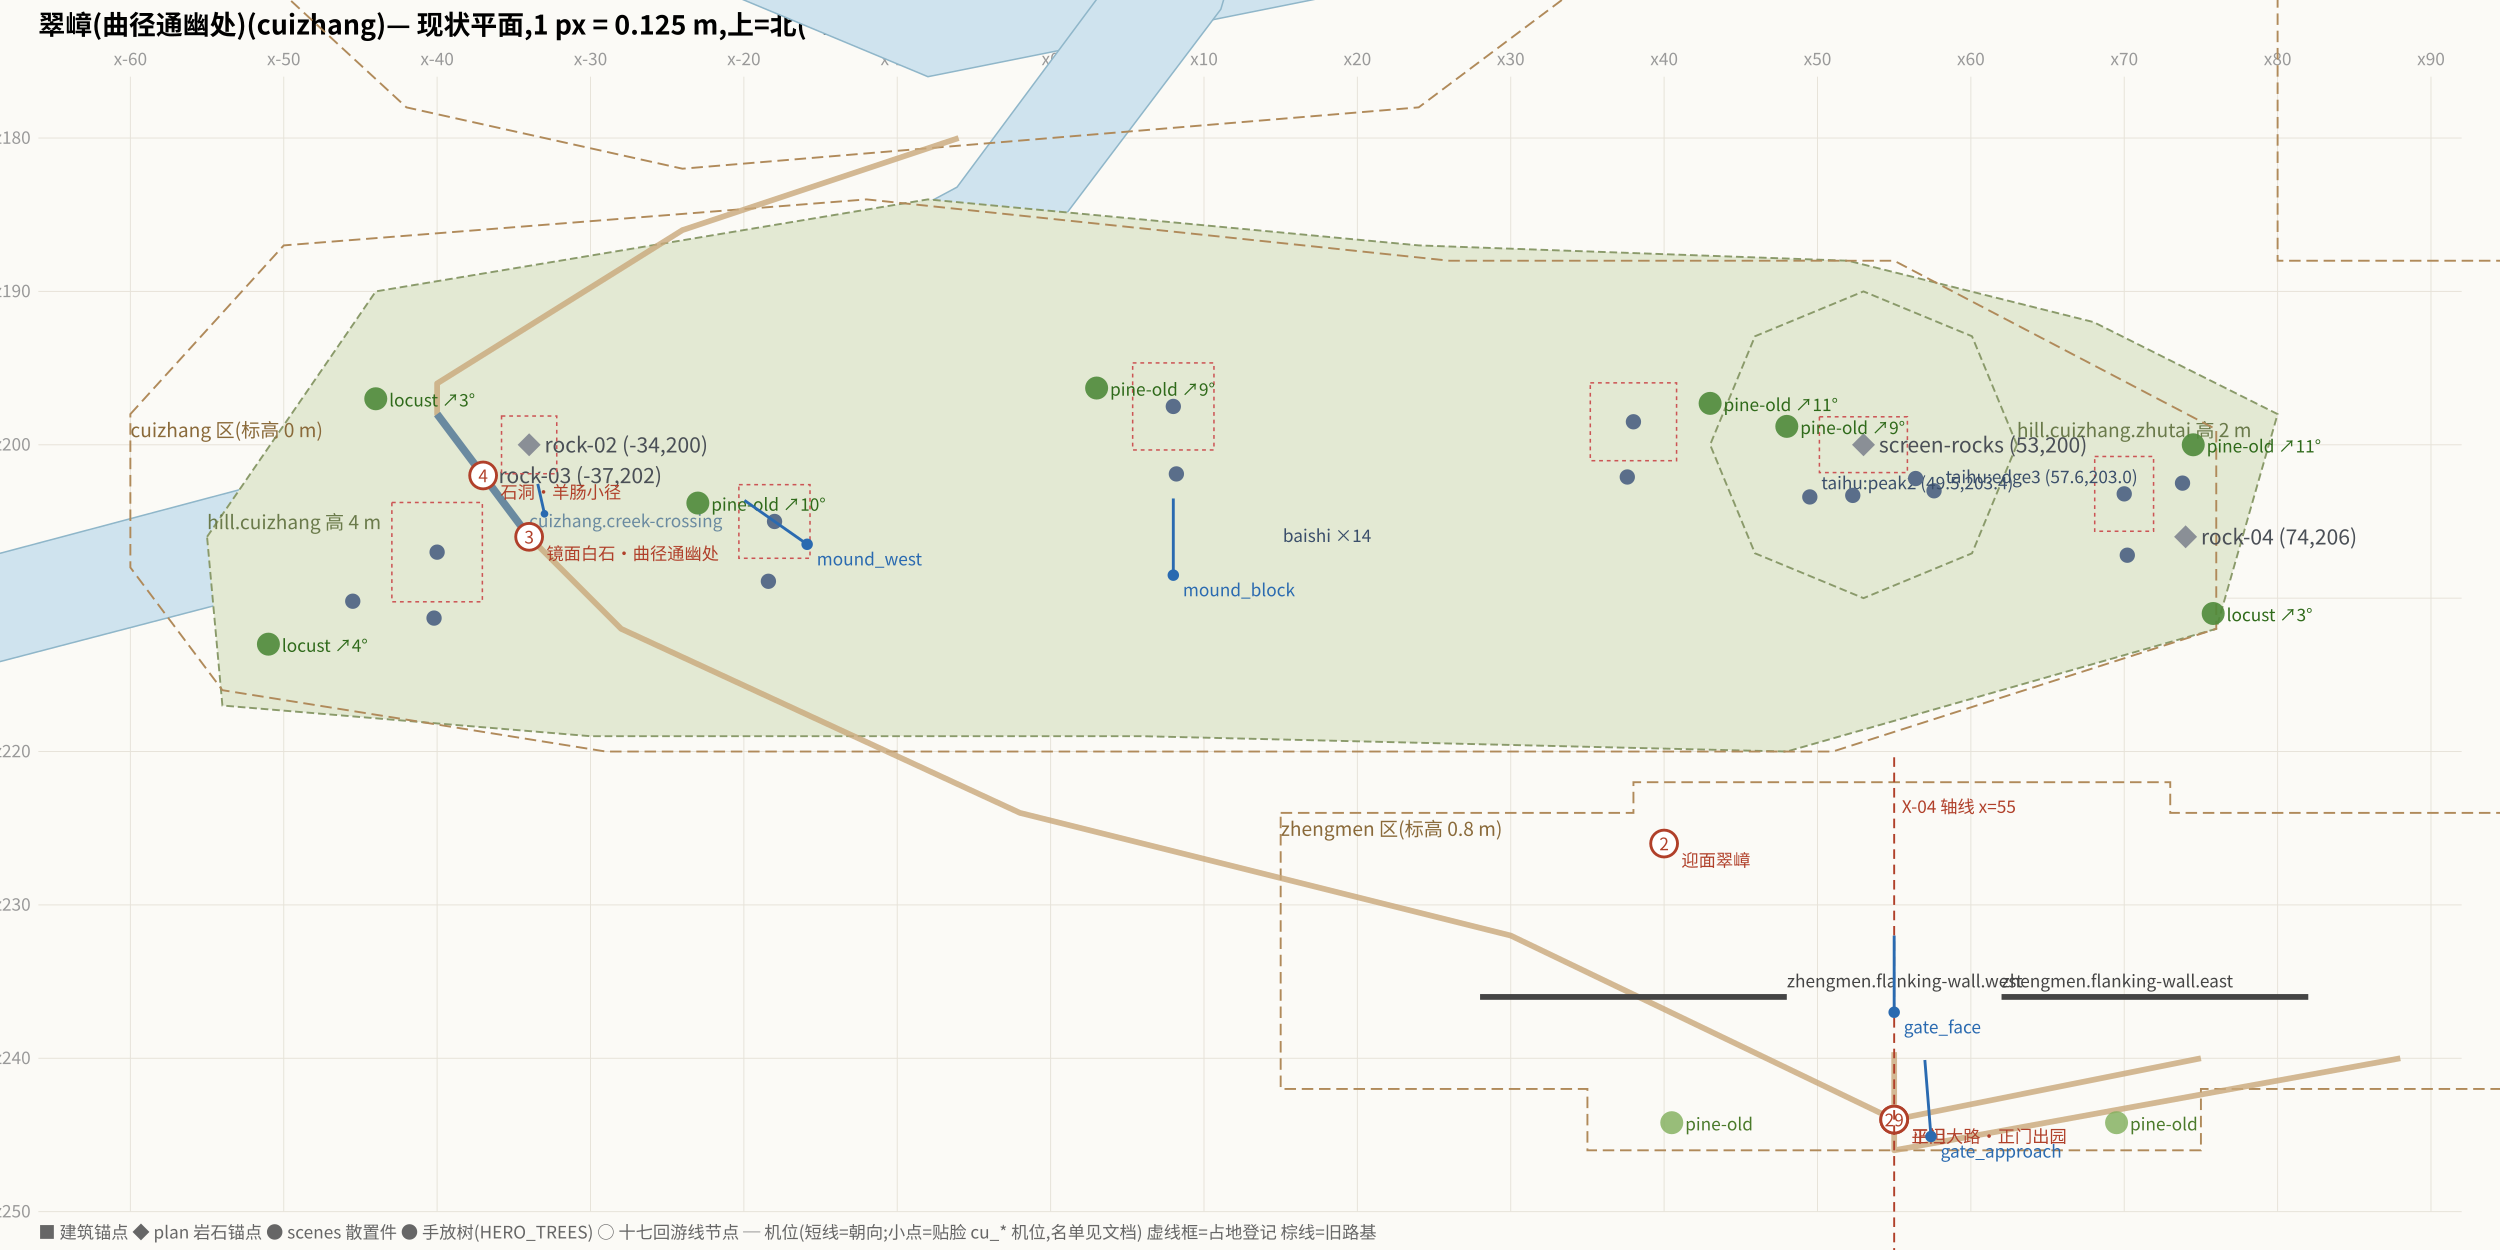
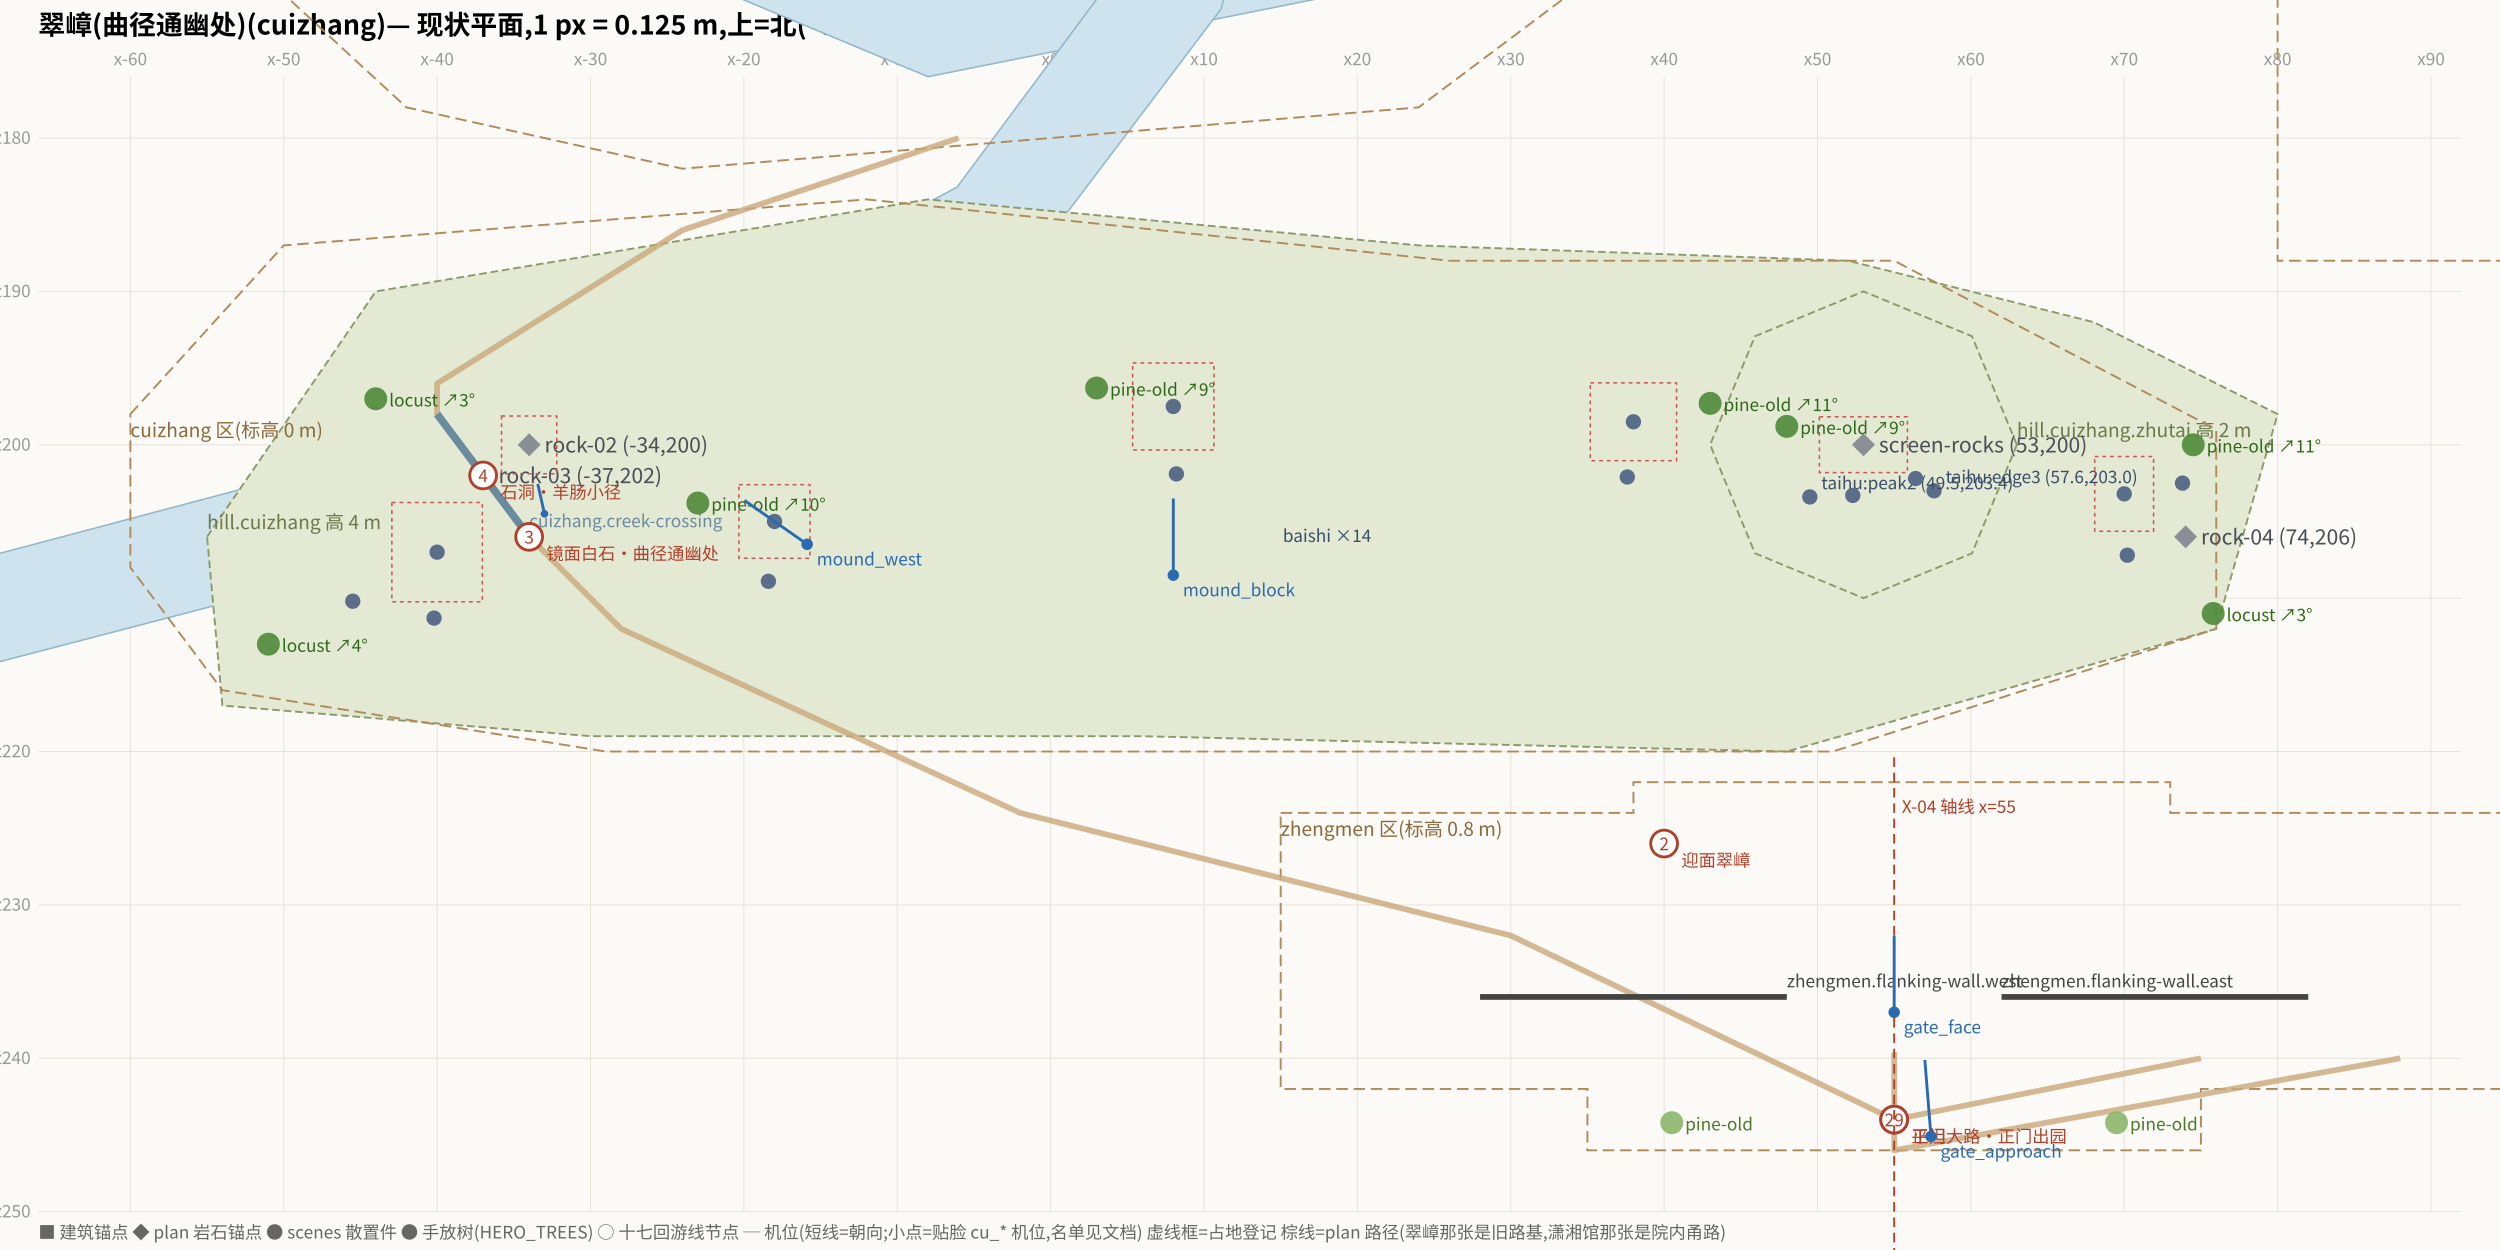
<svg xmlns="http://www.w3.org/2000/svg" width="1304" height="652" viewBox="-20 -40 1304 652" font-family="'PingFang SC','Noto Sans CJK SC',sans-serif" font-size="11">
  <rect x="-20" y="-40" width="1304" height="652" fill="#fbfaf6" />
  <text x="0" y="-22" font-size="14" font-weight="bold">翠嶂(曲径通幽处)(cuizhang)— 现状平面,1 px = 0.125 m,上=北(−Z)</text>
  <line x1="48.0" y1="0" x2="48.0" y2="592" stroke="#e6e2d8" stroke-width="0.5" />
  <text x="48.0" y="-6" fill="#999" font-size="9" text-anchor="middle">x-60</text>
  <line x1="128.0" y1="0" x2="128.0" y2="592" stroke="#e6e2d8" stroke-width="0.5" />
  <text x="128.0" y="-6" fill="#999" font-size="9" text-anchor="middle">x-50</text>
  <line x1="208.0" y1="0" x2="208.0" y2="592" stroke="#e6e2d8" stroke-width="0.5" />
  <text x="208.0" y="-6" fill="#999" font-size="9" text-anchor="middle">x-40</text>
  <line x1="288.0" y1="0" x2="288.0" y2="592" stroke="#e6e2d8" stroke-width="0.5" />
  <text x="288.0" y="-6" fill="#999" font-size="9" text-anchor="middle">x-30</text>
  <line x1="368.0" y1="0" x2="368.0" y2="592" stroke="#e6e2d8" stroke-width="0.5" />
  <text x="368.0" y="-6" fill="#999" font-size="9" text-anchor="middle">x-20</text>
  <line x1="448.0" y1="0" x2="448.0" y2="592" stroke="#e6e2d8" stroke-width="0.5" />
  <text x="448.0" y="-6" fill="#999" font-size="9" text-anchor="middle">x-10</text>
  <line x1="528.0" y1="0" x2="528.0" y2="592" stroke="#e6e2d8" stroke-width="0.5" />
  <text x="528.0" y="-6" fill="#999" font-size="9" text-anchor="middle">x0</text>
  <line x1="608.0" y1="0" x2="608.0" y2="592" stroke="#e6e2d8" stroke-width="0.5" />
  <text x="608.0" y="-6" fill="#999" font-size="9" text-anchor="middle">x10</text>
  <line x1="688.0" y1="0" x2="688.0" y2="592" stroke="#e6e2d8" stroke-width="0.5" />
  <text x="688.0" y="-6" fill="#999" font-size="9" text-anchor="middle">x20</text>
  <line x1="768.0" y1="0" x2="768.0" y2="592" stroke="#e6e2d8" stroke-width="0.5" />
  <text x="768.0" y="-6" fill="#999" font-size="9" text-anchor="middle">x30</text>
  <line x1="848.0" y1="0" x2="848.0" y2="592" stroke="#e6e2d8" stroke-width="0.5" />
  <text x="848.0" y="-6" fill="#999" font-size="9" text-anchor="middle">x40</text>
  <line x1="928.0" y1="0" x2="928.0" y2="592" stroke="#e6e2d8" stroke-width="0.5" />
  <text x="928.0" y="-6" fill="#999" font-size="9" text-anchor="middle">x50</text>
  <line x1="1008.0" y1="0" x2="1008.0" y2="592" stroke="#e6e2d8" stroke-width="0.5" />
  <text x="1008.0" y="-6" fill="#999" font-size="9" text-anchor="middle">x60</text>
  <line x1="1088.0" y1="0" x2="1088.0" y2="592" stroke="#e6e2d8" stroke-width="0.5" />
  <text x="1088.0" y="-6" fill="#999" font-size="9" text-anchor="middle">x70</text>
  <line x1="1168.0" y1="0" x2="1168.0" y2="592" stroke="#e6e2d8" stroke-width="0.5" />
  <text x="1168.0" y="-6" fill="#999" font-size="9" text-anchor="middle">x80</text>
  <line x1="1248.0" y1="0" x2="1248.0" y2="592" stroke="#e6e2d8" stroke-width="0.5" />
  <text x="1248.0" y="-6" fill="#999" font-size="9" text-anchor="middle">x90</text>
  <line x1="0" y1="32.0" x2="1264" y2="32.0" stroke="#e6e2d8" stroke-width="0.5" />
  <text x="-4" y="35" fill="#999" font-size="9" text-anchor="end">z180</text>
  <line x1="0" y1="112.0" x2="1264" y2="112.0" stroke="#e6e2d8" stroke-width="0.5" />
  <text x="-4" y="115" fill="#999" font-size="9" text-anchor="end">z190</text>
  <line x1="0" y1="192.0" x2="1264" y2="192.0" stroke="#e6e2d8" stroke-width="0.5" />
  <text x="-4" y="195" fill="#999" font-size="9" text-anchor="end">z200</text>
  <line x1="0" y1="272.0" x2="1264" y2="272.0" stroke="#e6e2d8" stroke-width="0.5" />
  <text x="-4" y="275" fill="#999" font-size="9" text-anchor="end">z210</text>
  <line x1="0" y1="352.0" x2="1264" y2="352.0" stroke="#e6e2d8" stroke-width="0.5" />
  <text x="-4" y="355" fill="#999" font-size="9" text-anchor="end">z220</text>
  <line x1="0" y1="432.0" x2="1264" y2="432.0" stroke="#e6e2d8" stroke-width="0.5" />
  <text x="-4" y="435" fill="#999" font-size="9" text-anchor="end">z230</text>
  <line x1="0" y1="512.0" x2="1264" y2="512.0" stroke="#e6e2d8" stroke-width="0.5" />
  <text x="-4" y="515" fill="#999" font-size="9" text-anchor="end">z240</text>
  <line x1="0" y1="592.0" x2="1264" y2="592.0" stroke="#e6e2d8" stroke-width="0.5" />
  <text x="-4" y="595" fill="#999" font-size="9" text-anchor="end">z250</text>
  <polygon points="-496.0,-1872.0 -336.0,-2112.0 -48.0,-2208.0 224.0,-2176.0 480.0,-2032.0 736.0,-2144.0 1056.0,-2192.0 1360.0,-2112.0 1584.0,-1920.0 1632.0,-1680.0 1392.0,-1600.0 1088.0,-1680.0 768.0,-1616.0 496.0,-1744.0 208.0,-1680.0 -96.0,-1648.0 -368.0,-1680.0 -496.0,-1872.0" fill="#cfe3ee" stroke="#8fb6c9" stroke-width="0.8" />
  <polygon points="208.0,-288.0 288.0,-416.0 544.0,-448.0 736.0,-384.0 784.0,-208.0 704.0,-48.0 464.0,0.0 272.0,-80.0 208.0,-288.0" fill="#cfe3ee" stroke="#8fb6c9" stroke-width="0.8" />
  <polygon points="1568.0,-1328.0 1744.0,-1408.0 1968.0,-1376.0 2112.0,-1232.0 2096.0,-1056.0 1904.0,-960.0 1664.0,-992.0 1552.0,-1136.0 1568.0,-1328.0" fill="#cfe3ee" stroke="#8fb6c9" stroke-width="0.8" />
  <polygon points="2104.8,-3224.8 2049.6,-2941.6 1951.2,-2696.8 1796.8,-2520.0 1556.8,-2430.4 1304.0,-2400.0 1013.6,-2432.0 718.4,-2464.0 468.8,-2414.4 231.2,-2344.8 121.6,-2204.8 198.4,-2147.2 280.8,-2263.2 491.2,-2321.6 721.6,-2368.0 1002.4,-2336.0 1304.0,-2304.0 1579.2,-2337.6 1851.2,-2440.0 2032.8,-2647.2 2142.4,-2914.4 2199.2,-3207.2 2104.8,-3224.8" fill="#cfe3ee" stroke="#8fb6c9" stroke-width="0.8" />
  <polygon points="-468.0,-1830.4 -684.8,-1896.0 -910.4,-1861.6 -1085.6,-1738.4 -1175.2,-1560.8 -1175.2,-1353.6 -1109.6,-1137.6 -1012.8,-928.0 -925.6,-722.4 -863.2,-519.2 -840.0,-346.4 -760.0,-357.6 -784.8,-536.8 -850.4,-749.6 -939.2,-960.0 -1034.4,-1166.4 -1096.8,-1366.4 -1096.8,-1543.2 -1026.4,-1685.6 -881.6,-1786.4 -691.2,-1816.0 -492.0,-1753.6 -468.0,-1830.4" fill="#cfe3ee" stroke="#8fb6c9" stroke-width="0.8" />
  <polygon points="-826.4,-343.2 -752.8,-114.4 -594.4,84.8 -346.4,242.4 -31.2,308.0 281.6,226.4 512.8,102.4 616.8,-35.2 669.6,-215.2 992.8,-244.0 1262.4,-228.0 1501.6,-212.0 1682.4,-199.2 1807.2,-50.4 1876.8,168.0 1924.0,354.4 1901.6,406.4 1954.4,425.6 1980.0,349.6 1931.2,152.0 1856.8,-77.6 1709.6,-248.8 1506.4,-268.0 1265.6,-284.0 991.2,-300.0 642.4,-264.8 567.2,-60.8 479.2,57.6 262.4,173.6 -32.8,252.0 -325.6,189.6 -557.6,43.2 -703.2,-141.6 -773.6,-360.8 -826.4,-343.2" fill="#cfe3ee" stroke="#8fb6c9" stroke-width="0.8" />
  <polygon points="-577.1,-861.0 -450.3,-813.4 -411.1,-735.0 -395.2,-655.7 -395.2,-567.6 -378.9,-494.4 -346.3,-461.7 -341.7,-466.3 -373.1,-497.6 -388.8,-568.4 -388.8,-656.3 -404.9,-737.0 -445.7,-818.6 -574.9,-867.0 -577.1,-861.0" fill="#cfe3ee" stroke="#8fb6c9" stroke-width="0.8" />
  <polygon points="-675.2,-2132.0 -636.8,-2132.0 -636.8,-1848.0 -675.2,-1848.0 -675.2,-2132.0" fill="#cfe3ee" stroke="#8fb6c9" stroke-width="0.8" />
  <polygon points="88.0,240.0 176.0,112.0 464.0,64.0 720.0,88.0 944.0,96.0 1072.0,128.0 1168.0,176.0 1136.0,288.0 912.0,352.0 576.0,344.0 288.0,344.0 96.0,328.0 88.0,240.0" fill="#e3e9d3" stroke="#8a9a6a" stroke-width="1" stroke-dasharray="4 2" />
  <text x="88.0" y="236" fill="#6a7a4a" font-size="10">hill.cuizhang 高 4 m</text>
  <polygon points="1032.0,192.0 1008.6,248.6 952.0,272.0 895.4,248.6 872.0,192.0 895.4,135.4 952.0,112.0 1008.6,135.4 1032.0,192.0" fill="#e3e9d3" stroke="#8a9a6a" stroke-width="1" stroke-dasharray="4 2" />
  <text x="1032.0" y="188" fill="#6a7a4a" font-size="10">hill.cuizhang.zhutai 高 2 m</text>
  <polygon points="-1272.0,-3008.0 -1136.0,-3232.0 -832.0,-3312.0 -480.0,-3296.0 -208.0,-3200.0 -32.0,-3008.0 -80.0,-2816.0 -336.0,-2704.0 -688.0,-2688.0 -1008.0,-2752.0 -1216.0,-2848.0 -1272.0,-3008.0" fill="#e3e9d3" stroke="#8a9a6a" stroke-width="1" stroke-dasharray="4 2" />
  <text x="-1272.0" y="-3012" fill="#6a7a4a" font-size="10">hill.dazhushan 高 26 m</text>
  <polygon points="-952.0,-1152.0 -832.0,-1280.0 -592.0,-1328.0 -368.0,-1296.0 -232.0,-1184.0 -272.0,-1040.0 -496.0,-968.0 -736.0,-984.0 -896.0,-1040.0 -952.0,-1152.0" fill="#e3e9d3" stroke="#8a9a6a" stroke-width="1" stroke-dasharray="4 2" />
  <text x="-952.0" y="-1156" fill="#6a7a4a" font-size="10">hill.qingshan 高 14 m</text>
  <polygon points="1688.0,-816.0 1744.0,-992.0 1936.0,-1048.0 2160.0,-1008.0 2336.0,-864.0 2384.0,-608.0 2320.0,-400.0 2112.0,-288.0 1872.0,-336.0 1728.0,-512.0 1688.0,-816.0" fill="#e3e9d3" stroke="#8a9a6a" stroke-width="1" stroke-dasharray="4 2" />
  <text x="1688.0" y="-820" fill="#6a7a4a" font-size="10">hill.tubi 高 18 m</text>
  <polygon points="-96.0,-2624.0 64.0,-2720.0 288.0,-2712.0 432.0,-2624.0 416.0,-2480.0 240.0,-2432.0 32.0,-2456.0 -96.0,-2624.0" fill="#e3e9d3" stroke="#8a9a6a" stroke-width="1" stroke-dasharray="4 2" />
  <text x="-96.0" y="-2628" fill="#6a7a4a" font-size="10">hill.huaxu 高 12 m</text>
  <polygon points="-1296.0,-1472.0 -1120.0,-1520.0 -960.0,-1472.0 -928.0,-1360.0 -1040.0,-1280.0 -1216.0,-1296.0 -1296.0,-1472.0" fill="#e3e9d3" stroke="#8a9a6a" stroke-width="1" stroke-dasharray="4 2" />
  <text x="-1296.0" y="-1476" fill="#6a7a4a" font-size="10">hill.daoxiang-slope 高 7 m</text>
  <polygon points="648.0,384.0 832.0,384.0 832.0,368.0 1112.0,368.0 1112.0,384.0 1288.0,384.0 1288.0,528.0 1128.0,528.0 1128.0,560.0 808.0,560.0 808.0,528.0 648.0,528.0 648.0,384.0" fill="none" stroke="#b08a5a" stroke-width="1" stroke-dasharray="6 3" />
  <text x="648.03" y="396" fill="#8a6a3a" font-size="10">zhengmen 区(标高 0.8 m)</text>
  <polygon points="48.0,176.0 128.0,88.0 432.0,64.0 736.0,96.0 968.0,96.0 1136.0,184.0 1136.0,288.0 936.0,352.0 296.0,352.0 96.0,320.0 48.0,256.0 48.0,176.0" fill="none" stroke="#b08a5a" stroke-width="1" stroke-dasharray="6 3" />
  <text x="48.03" y="188" fill="#8a6a3a" font-size="10">cuizhang 区(标高 0 m)</text>
  <polygon points="88.0,-288.0 128.0,-456.0 288.0,-480.0 648.0,-480.0 848.0,-384.0 848.0,-80.0 720.0,16.0 336.0,48.0 192.0,16.0 88.0,-80.0 88.0,-288.0" fill="none" stroke="#b08a5a" stroke-width="1" stroke-dasharray="6 3" />
  <text x="88.03" y="-276" fill="#8a6a3a" font-size="10">qinfang_ting_qiao 区(标高 0.4 m)</text>
  <polygon points="1168.0,-128.0 1336.0,-128.0 1336.0,-176.0 1632.0,-176.0 1632.0,-128.0 1792.0,-128.0 1792.0,80.0 1640.0,80.0 1640.0,128.0 1304.0,128.0 1304.0,96.0 1168.0,96.0 1168.0,-128.0" fill="none" stroke="#b08a5a" stroke-width="1" stroke-dasharray="6 3" />
  <text x="1168.03" y="-116" fill="#8a6a3a" font-size="10">yihongyuan 区(标高 1 m)</text>
  <polyline points="968.0,544.0 768.0,448.0 512.0,384.0 304.0,288.0 256.0,240.0 232.0,208.0 208.0,176.0 208.0,160.0 336.0,80.0 480.0,32.0" fill="none" stroke="#c9a87a" stroke-width="3" stroke-linejoin="round" opacity="0.8" />
  <polyline points="1128.0,512.0 968.0,544.0" fill="none" stroke="#c9a87a" stroke-width="3" stroke-linejoin="round" opacity="0.8" />
  <polyline points="968.0,508.8 968.0,560.0 1232.0,512.0" fill="none" stroke="#c9a87a" stroke-width="3" stroke-linejoin="round" opacity="0.8" />
  <polyline points="912.0,480.0 752.0,480.0" fill="none" stroke="#444" stroke-width="3" />
  <text x="912.0" y="475" fill="#444" font-size="9">zhengmen.flanking-wall.west</text>
  <polyline points="1024.0,480.0 1184.0,480.0" fill="none" stroke="#444" stroke-width="3" />
  <text x="1024.0" y="475" fill="#444" font-size="9">zhengmen.flanking-wall.east</text>
  <polyline points="256.0,240.0 208.0,176.0" fill="none" stroke="#6a8aa0" stroke-width="4" />
  <text x="256.0" y="235" fill="#6a8aa0" font-size="9">cuizhang.creek-crossing</text>
  <polygon points="952,186 958,192 952,198 946,192" fill="#8a8f96" />
  <text x="960" y="196" fill="#4a4f56">screen-rocks (53,200)</text>
  <polygon points="256,186 262,192 256,198 250,192" fill="#8a8f96" />
  <text x="264" y="196" fill="#4a4f56">rock-02 (-34,200)</text>
  <polygon points="232,202 238,208 232,214 226,208" fill="#8a8f96" />
  <text x="240" y="212" fill="#4a4f56">rock-03 (-37,202)</text>
  <polygon points="1120,234 1126,240 1120,246 1114,240" fill="#8a8f96" />
  <text x="1128" y="244" fill="#4a4f56">rock-04 (74,206)</text>
  <rect x="929.0" y="177.4" width="45.9" height="29.1" fill="none" stroke="#c55" stroke-width="0.8" stroke-dasharray="2 2" />
  <rect x="184.4" y="222.1" width="47.2" height="51.8" fill="none" stroke="#c55" stroke-width="0.8" stroke-dasharray="2 2" />
  <rect x="365.4" y="212.8" width="37.1" height="38.4" fill="none" stroke="#c55" stroke-width="0.8" stroke-dasharray="2 2" />
  <rect x="809.5" y="159.7" width="45.0" height="40.6" fill="none" stroke="#c55" stroke-width="0.8" stroke-dasharray="2 2" />
  <rect x="1072.6" y="198.1" width="30.7" height="39.0" fill="none" stroke="#c55" stroke-width="0.8" stroke-dasharray="2 2" />
  <rect x="570.8" y="149.3" width="42.4" height="45.4" fill="none" stroke="#c55" stroke-width="0.8" stroke-dasharray="2 2" />
  <rect x="241.6" y="177.0" width="28.8" height="30.1" fill="none" stroke="#c55" stroke-width="0.8" stroke-dasharray="2 2" />
  <circle cx="924.0" cy="219.2" r="4" fill="#5a6e8a" />
  <circle cx="988.8" cy="216.0" r="4" fill="#5a6e8a" />
  <text x="930" y="215.2" fill="#3a4e6a" font-size="9">taihu:peak2 (49.5,203.4)</text>
  <text x="994.8" y="212" fill="#3a4e6a" font-size="9">taihu:edge3 (57.6,203.0)</text>
  <circle cx="208.0" cy="248.0" r="4" fill="#5a6e8a" />
  <circle cx="384.0" cy="232.0" r="4" fill="#5a6e8a" />
  <circle cx="832.0" cy="180.0" r="4" fill="#5a6e8a" />
  <circle cx="1088.0" cy="217.6" r="4" fill="#5a6e8a" />
  <circle cx="592.0" cy="172.0" r="4" fill="#5a6e8a" />
  <circle cx="946.4" cy="218.4" r="4" fill="#5a6e8a" />
  <circle cx="979.2" cy="209.6" r="4" fill="#5a6e8a" />
  <circle cx="828.8" cy="208.8" r="4" fill="#5a6e8a" />
  <circle cx="593.6" cy="207.2" r="4" fill="#5a6e8a" />
  <circle cx="380.8" cy="263.2" r="4" fill="#5a6e8a" />
  <circle cx="206.4" cy="282.4" r="4" fill="#5a6e8a" />
  <circle cx="1089.6" cy="249.6" r="4" fill="#5a6e8a" />
  <circle cx="164.0" cy="273.6" r="4" fill="#5a6e8a" />
  <circle cx="1118.4" cy="212.0" r="4" fill="#5a6e8a" />
  <text x="672.2" y="242.7" fill="#3a4e6a" font-size="9" text-anchor="middle">baishi ×14</text>
  <circle cx="852.0" cy="545.6" r="6" fill="#7fae5a" opacity="0.8" />
  <text x="859" y="549.6" fill="#4a7a2a" font-size="9">pine-old</text>
  <circle cx="1084.0" cy="545.6" r="6" fill="#7fae5a" opacity="0.8" />
  <text x="1091" y="549.6" fill="#4a7a2a" font-size="9">pine-old</text>
  <circle cx="344.0" cy="222.4" r="6" fill="#4f8a3a" opacity="0.9" />
  <text x="351" y="226.4" fill="#2f6a1a" font-size="9">pine-old ↗10°</text>
  <circle cx="552.0" cy="162.4" r="6" fill="#4f8a3a" opacity="0.9" />
  <text x="559" y="166.4" fill="#2f6a1a" font-size="9">pine-old ↗9°</text>
  <circle cx="872.0" cy="170.4" r="6" fill="#4f8a3a" opacity="0.9" />
  <text x="879" y="174.4" fill="#2f6a1a" font-size="9">pine-old ↗11°</text>
  <circle cx="912.0" cy="182.4" r="6" fill="#4f8a3a" opacity="0.9" />
  <text x="919" y="186.4" fill="#2f6a1a" font-size="9">pine-old ↗9°</text>
  <circle cx="1124.0" cy="192.0" r="6" fill="#4f8a3a" opacity="0.9" />
  <text x="1131" y="196" fill="#2f6a1a" font-size="9">pine-old ↗11°</text>
  <circle cx="120.0" cy="296.0" r="6" fill="#4f8a3a" opacity="0.9" />
  <text x="127" y="300" fill="#2f6a1a" font-size="9">locust ↗4°</text>
  <circle cx="176.0" cy="168.0" r="6" fill="#4f8a3a" opacity="0.9" />
  <text x="183" y="172" fill="#2f6a1a" font-size="9">locust ↗3°</text>
  <circle cx="1134.4" cy="280.0" r="6" fill="#4f8a3a" opacity="0.9" />
  <text x="1141.4" y="284" fill="#2f6a1a" font-size="9">locust ↗3°</text>
  <circle cx="968.0" cy="544.0" r="7" fill="#fff" stroke="#b0402a" stroke-width="1.5" />
  <text x="968.0" y="547.5" fill="#b0402a" font-size="9" text-anchor="middle">1</text>
  <text x="977" y="556" fill="#b0402a" font-size="9">正门</text>
  <circle cx="848.0" cy="400.0" r="7" fill="#fff" stroke="#b0402a" stroke-width="1.5" />
  <text x="848.0" y="403.5" fill="#b0402a" font-size="9" text-anchor="middle">2</text>
  <text x="857" y="412" fill="#b0402a" font-size="9">迎面翠嶂</text>
  <circle cx="256.0" cy="240.0" r="7" fill="#fff" stroke="#b0402a" stroke-width="1.5" />
  <text x="256.0" y="243.5" fill="#b0402a" font-size="9" text-anchor="middle">3</text>
  <text x="265" y="252" fill="#b0402a" font-size="9">镜面白石·曲径通幽处</text>
  <circle cx="232.0" cy="208.0" r="7" fill="#fff" stroke="#b0402a" stroke-width="1.5" />
  <text x="232.0" y="211.5" fill="#b0402a" font-size="9" text-anchor="middle">4</text>
  <text x="241" y="220" fill="#b0402a" font-size="9">石洞·羊肠小径</text>
  <circle cx="968.0" cy="544.0" r="7" fill="#fff" stroke="#b0402a" stroke-width="1.5" />
  <text x="968.0" y="547.5" fill="#b0402a" font-size="9" text-anchor="middle">29</text>
  <text x="977" y="556" fill="#b0402a" font-size="9">平坦大路·正门出园</text>
  <line x1="968.0" y1="672.0" x2="968.0" y2="352" stroke="#b0402a" stroke-width="1" stroke-dasharray="5 3" />
  <text x="972" y="384" fill="#b0402a" font-size="9">X-04 轴线 x=55</text>
  <line x1="987.2" y1="552.8" x2="984.0" y2="512.9" stroke="#2a6ab0" stroke-width="1.5" />
  <circle cx="987.2" cy="552.8" r="3" fill="#2a6ab0" />
  <text x="992.2" y="563.8" fill="#2a6ab0" font-size="9">gate_approach</text>
  <line x1="592.0" y1="260.0" x2="592.0" y2="220.0" stroke="#2a6ab0" stroke-width="1.5" />
  <circle cx="592.0" cy="260.0" r="3" fill="#2a6ab0" />
  <text x="597" y="271" fill="#2a6ab0" font-size="9">mound_block</text>
  <line x1="401.0" y1="243.9" x2="368.3" y2="221.0" stroke="#2a6ab0" stroke-width="1.5" />
  <circle cx="401.0" cy="243.9" r="3" fill="#2a6ab0" />
  <text x="406" y="254.9" fill="#2a6ab0" font-size="9">mound_west</text>
  <line x1="968.0" y1="488.0" x2="968.0" y2="448.0" stroke="#2a6ab0" stroke-width="1.5" />
  <circle cx="968.0" cy="488.0" r="3" fill="#2a6ab0" />
  <text x="973" y="499" fill="#2a6ab0" font-size="9">gate_face</text>
  <line x1="264.0" y1="228.0" x2="260.5" y2="212.4" stroke="#2a6ab0" stroke-width="1.5" />
  <circle cx="264.0" cy="228.0" r="2" fill="#2a6ab0" />
-   <text x="0" y="606" fill="#666" font-size="9">■ 建筑锚点  ◆ plan 岩石锚点  ● scenes 散置件  ● 手放树(HERO_TREES)  ○ 十七回游线节点  ─ 机位(短线=朝向;小点=贴脸 cu_* 机位,名单见文档)  虚线框=占地登记  棕线=旧路基</text>
+   <text x="0" y="606" fill="#666" font-size="9">■ 建筑锚点  ◆ plan 岩石锚点  ● scenes 散置件  ● 手放树(HERO_TREES)  ○ 十七回游线节点  ─ 机位(短线=朝向;小点=贴脸 cu_* 机位,名单见文档)  虚线框=占地登记  棕线=plan 路径(翠嶂那张是旧路基,潇湘馆那张是院内甬路)</text>
</svg>
